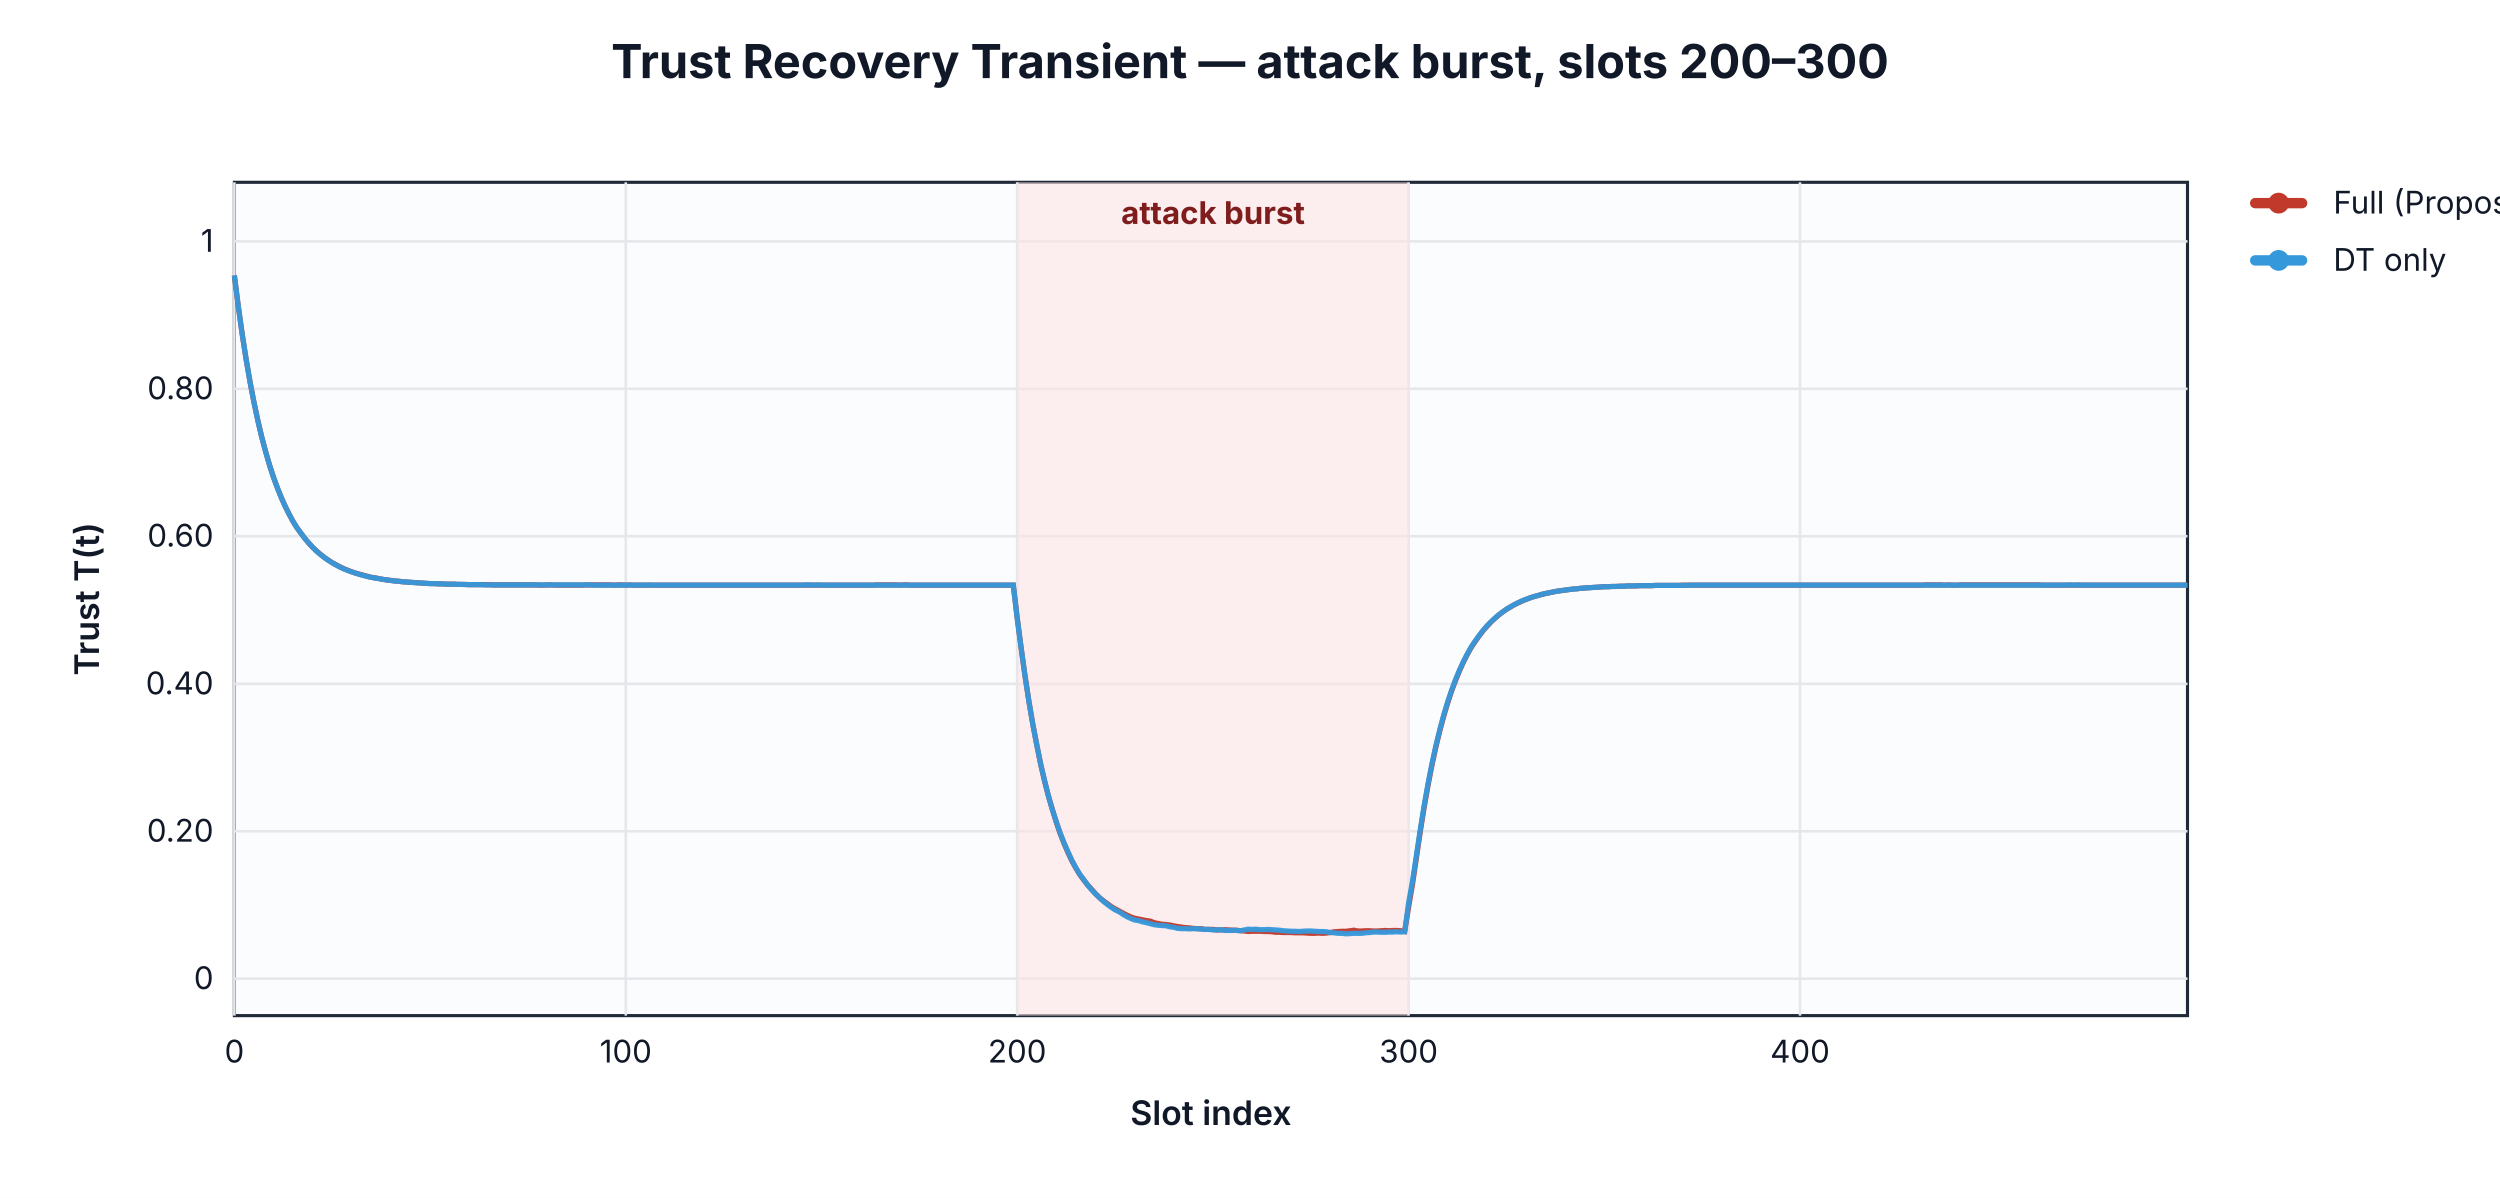
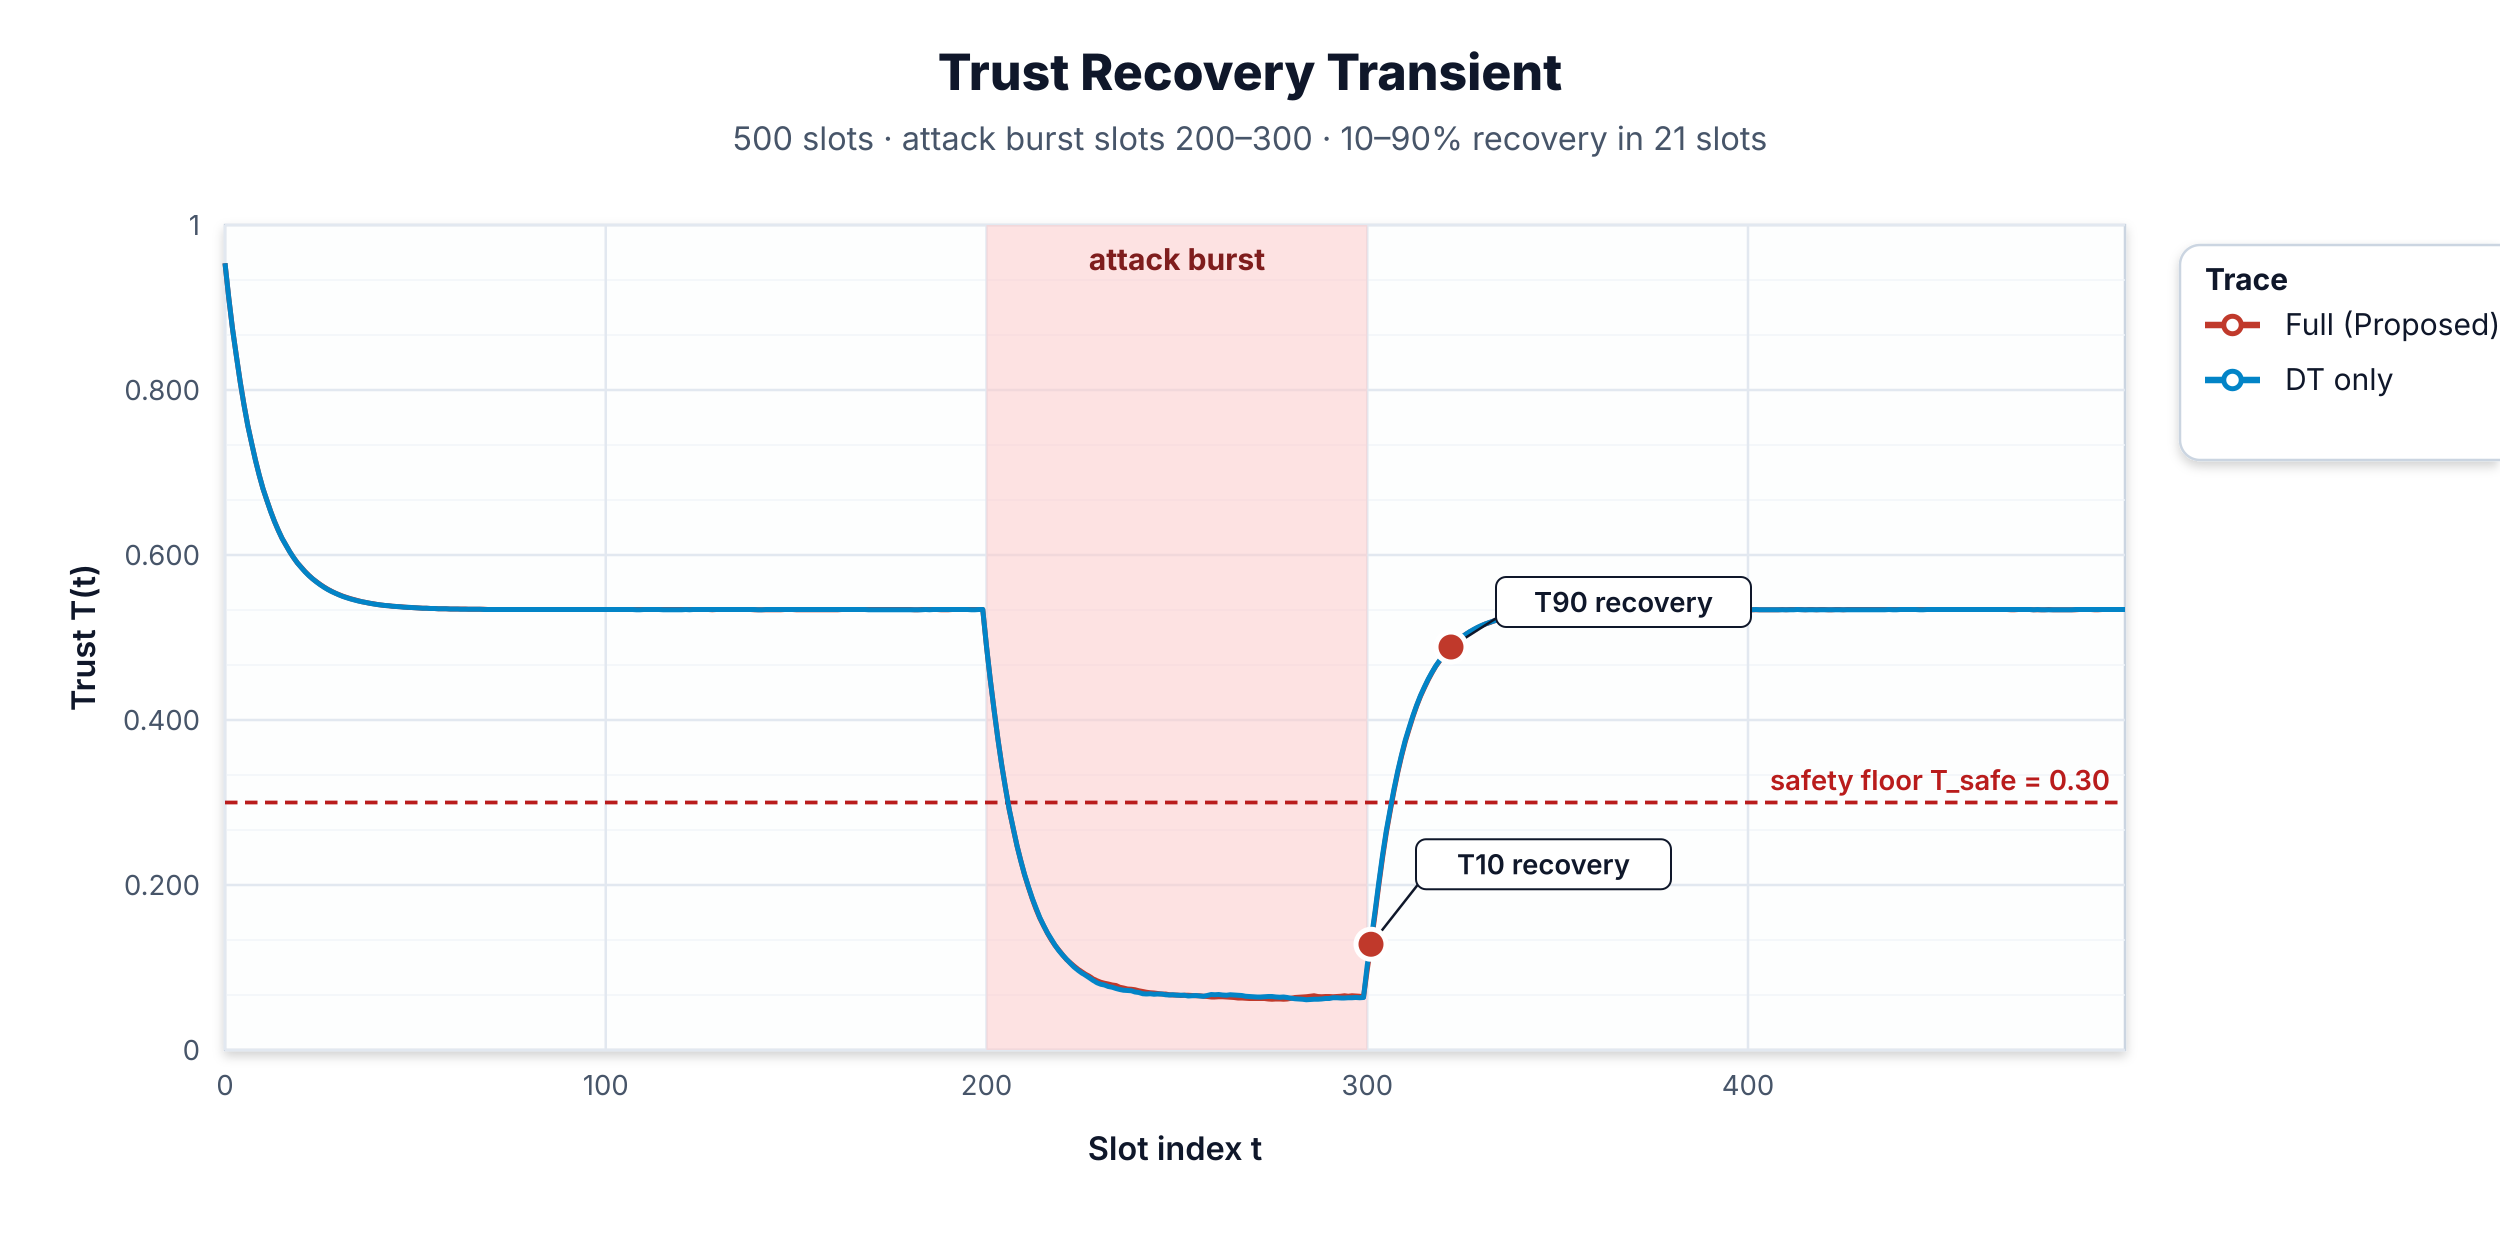
- <svg xmlns="http://www.w3.org/2000/svg" viewBox="0 0 960 460" width="960" height="460" font-family="'Inter','Segoe UI','Helvetica Neue',Arial,sans-serif" font-size="14" role="img" aria-label="Trust Recovery Transient  —  attack burst, slots 200–300">
+ <svg xmlns="http://www.w3.org/2000/svg" viewBox="0 0 1000 500" width="1000" height="500" font-family="'Inter','Segoe UI','Helvetica Neue',Arial,sans-serif" role="img" aria-label="Trust Recovery Transient">
+   <defs>
+     <filter id="panelShadow" x="-5%" y="-5%" width="110%" height="115%">
+       <feGaussianBlur in="SourceAlpha" stdDeviation="2.2" />
+       <feOffset dx="0" dy="2" />
+       <feComponentTransfer>
+         <feFuncA type="linear" slope="0.18" />
+       </feComponentTransfer>
+       <feMerge>
+         <feMergeNode />
+         <feMergeNode in="SourceGraphic" />
+       </feMerge>
+     </filter>
+     <filter id="pointShadow" x="-50%" y="-50%" width="200%" height="200%">
+       <feGaussianBlur in="SourceAlpha" stdDeviation="1.4" />
+       <feOffset dx="0" dy="1" />
+       <feComponentTransfer>
+         <feFuncA type="linear" slope="0.35" />
+       </feComponentTransfer>
+       <feMerge>
+         <feMergeNode />
+         <feMergeNode in="SourceGraphic" />
+       </feMerge>
+     </filter>
+     <marker id="mArrow" viewBox="0 0 10 10" refX="9" refY="5" markerWidth="8" markerHeight="8" orient="auto-start-reverse">
+       <path d="M0,0 L10,5 L0,10 z" fill="#0f172a" />
+     </marker>
+   </defs>
  <rect width="100%" height="100%" fill="#ffffff" />
-   <text x="480.0" y="30" text-anchor="middle" font-size="18" font-weight="700" fill="#111827">Trust Recovery Transient  —  attack burst, slots 200–300</text>
-   <rect x="90" y="70" width="750" height="320" fill="#fbfcfe" stroke="#1f2937" stroke-width="1.2" />
-   <line x1="90" y1="375.8" x2="840" y2="375.8" stroke="#e5e7eb" stroke-width="1" />
-   <text x="82" y="379.8" text-anchor="end" fill="#111827" font-size="12">0</text>
-   <line x1="90" y1="319.2" x2="840" y2="319.2" stroke="#e5e7eb" stroke-width="1" />
-   <text x="82" y="323.2" text-anchor="end" fill="#111827" font-size="12">0.20</text>
-   <line x1="90" y1="262.6" x2="840" y2="262.6" stroke="#e5e7eb" stroke-width="1" />
-   <text x="82" y="266.6" text-anchor="end" fill="#111827" font-size="12">0.40</text>
-   <line x1="90" y1="205.9" x2="840" y2="205.9" stroke="#e5e7eb" stroke-width="1" />
-   <text x="82" y="209.9" text-anchor="end" fill="#111827" font-size="12">0.60</text>
-   <line x1="90" y1="149.3" x2="840" y2="149.3" stroke="#e5e7eb" stroke-width="1" />
-   <text x="82" y="153.3" text-anchor="end" fill="#111827" font-size="12">0.80</text>
-   <line x1="90" y1="92.7" x2="840" y2="92.7" stroke="#e5e7eb" stroke-width="1" />
-   <text x="82" y="96.7" text-anchor="end" fill="#111827" font-size="12">1</text>
-   <line x1="90.0" y1="70" x2="90.0" y2="390" stroke="#e5e7eb" stroke-width="1" />
-   <text x="90.0" y="408" text-anchor="middle" fill="#111827" font-size="12">0</text>
-   <line x1="240.3" y1="70" x2="240.3" y2="390" stroke="#e5e7eb" stroke-width="1" />
-   <text x="240.3" y="408" text-anchor="middle" fill="#111827" font-size="12">100</text>
-   <line x1="390.6" y1="70" x2="390.6" y2="390" stroke="#e5e7eb" stroke-width="1" />
-   <text x="390.6" y="408" text-anchor="middle" fill="#111827" font-size="12">200</text>
-   <line x1="540.9" y1="70" x2="540.9" y2="390" stroke="#e5e7eb" stroke-width="1" />
-   <text x="540.9" y="408" text-anchor="middle" fill="#111827" font-size="12">300</text>
-   <line x1="691.2" y1="70" x2="691.2" y2="390" stroke="#e5e7eb" stroke-width="1" />
-   <text x="691.2" y="408" text-anchor="middle" fill="#111827" font-size="12">400</text>
-   <text x="465.0" y="432" text-anchor="middle" fill="#111827" font-size="13" font-weight="600">Slot index</text>
-   <text transform="translate(38,230.0) rotate(-90)" text-anchor="middle" fill="#111827" font-size="13" font-weight="600">Trust  T(t)</text>
-   <rect x="390.6" y="70" width="150.3" height="320" fill="#fde2e4" opacity="0.6" />
-   <text x="465.8" y="86" text-anchor="middle" fill="#7f1d1d" font-size="12" font-weight="700">attack burst</text>
-   <polyline points="90.0,105.8 91.5,117.6 93.0,128.3 94.5,137.9 96.0,146.6 97.5,154.4 99.0,161.4 100.5,167.8 102.0,173.4 103.5,178.6 105.0,183.2 106.5,187.3 108.0,191.0 109.5,194.4 111.0,197.4 112.5,200.2 114.0,202.6 115.6,204.8 117.1,206.8 118.6,208.6 120.1,210.2 121.6,211.6 123.1,212.9 124.6,214.1 126.1,215.1 127.6,216.1 129.1,216.9 130.6,217.7 132.1,218.4 133.6,219.0 135.1,219.6 136.6,220.1 138.1,220.5 139.6,220.9 141.1,221.3 142.6,221.7 144.1,221.9 145.6,222.2 147.1,222.5 148.6,222.7 150.1,222.9 151.6,223.1 153.1,223.2 154.6,223.4 156.1,223.5 157.6,223.6 159.1,223.7 160.6,223.8 162.1,223.9 163.6,224.0 165.2,224.1 166.7,224.1 168.2,224.2 169.7,224.2 171.2,224.3 172.7,224.3 174.2,224.3 175.7,224.4 177.2,224.4 178.7,224.4 180.2,224.5 181.7,224.5 183.2,224.5 184.7,224.5 186.2,224.5 187.7,224.5 189.2,224.6 190.7,224.6 192.2,224.6 193.7,224.6 195.2,224.6 196.7,224.6 198.2,224.6 199.7,224.6 201.2,224.6 202.7,224.6 204.2,224.6 205.7,224.6 207.2,224.7 208.7,224.7 210.2,224.6 211.7,224.6 213.2,224.7 214.7,224.7 216.3,224.7 217.8,224.7 219.3,224.7 220.8,224.7 222.3,224.7 223.8,224.7 225.3,224.6 226.8,224.6 228.3,224.6 229.8,224.6 231.3,224.6 232.8,224.6 234.3,224.6 235.8,224.7 237.3,224.6 238.8,224.6 240.3,224.7 241.8,224.6 243.3,224.7 244.8,224.7 246.3,224.7 247.8,224.7 249.3,224.7 250.8,224.7 252.3,224.7 253.8,224.7 255.3,224.7 256.8,224.7 258.3,224.7 259.8,224.7 261.3,224.7 262.8,224.7 264.3,224.7 265.9,224.7 267.4,224.7 268.9,224.7 270.4,224.7 271.9,224.7 273.4,224.7 274.9,224.7 276.4,224.7 277.9,224.7 279.4,224.7 280.9,224.7 282.4,224.7 283.9,224.7 285.4,224.7 286.9,224.7 288.4,224.7 289.9,224.7 291.4,224.7 292.9,224.7 294.4,224.7 295.9,224.7 297.4,224.7 298.9,224.7 300.4,224.7 301.9,224.7 303.4,224.7 304.9,224.7 306.4,224.7 307.9,224.7 309.4,224.7 310.9,224.7 312.4,224.7 313.9,224.7 315.5,224.7 317.0,224.7 318.5,224.7 320.0,224.7 321.5,224.7 323.0,224.7 324.5,224.7 326.0,224.7 327.5,224.7 329.0,224.7 330.5,224.7 332.0,224.7 333.5,224.7 335.0,224.7 336.5,224.6 338.0,224.6 339.5,224.6 341.0,224.6 342.5,224.6 344.0,224.6 345.5,224.7 347.0,224.6 348.5,224.6 350.0,224.7 351.5,224.7 353.0,224.7 354.5,224.7 356.0,224.7 357.5,224.7 359.0,224.7 360.5,224.7 362.0,224.7 363.5,224.7 365.1,224.7 366.6,224.7 368.1,224.7 369.6,224.7 371.1,224.7 372.6,224.7 374.1,224.7 375.6,224.7 377.1,224.7 378.6,224.7 380.1,224.7 381.6,224.7 383.1,224.7 384.6,224.7 386.1,224.7 387.6,224.7 389.1,224.7 390.6,237.3 392.1,248.7 393.6,259.5 395.1,269.3 396.6,278.1 398.1,285.9 399.6,293.4 401.1,299.9 402.6,305.7 404.1,310.8 405.6,315.7 407.1,320.1 408.6,323.9 410.1,327.4 411.6,330.6 413.1,333.3 414.6,335.8 416.2,338.0 417.7,339.9 419.2,341.5 420.7,343.2 422.2,344.7 423.7,345.9 425.2,347.0 426.7,348.1 428.2,349.0 429.7,349.8 431.2,350.6 432.7,351.4 434.2,352.1 435.7,352.6 437.2,352.9 438.7,353.2 440.2,353.5 441.7,353.7 443.2,354.3 444.7,354.6 446.2,354.9 447.7,355.0 449.2,355.2 450.7,355.5 452.2,355.8 453.7,356.0 455.2,356.2 456.7,356.3 458.2,356.5 459.7,356.6 461.2,356.6 462.7,356.9 464.2,356.9 465.8,356.9 467.3,357.1 468.8,357.1 470.3,357.0 471.8,357.1 473.3,357.2 474.8,357.2 476.3,357.4 477.8,357.5 479.3,357.7 480.8,357.6 482.3,357.6 483.8,357.6 485.3,357.7 486.8,357.7 488.3,357.8 489.8,358.0 491.3,358.0 492.8,358.1 494.3,358.1 495.8,358.1 497.3,358.2 498.8,358.2 500.3,358.2 501.8,358.3 503.3,358.4 504.8,358.4 506.3,358.3 507.8,358.4 509.3,358.3 510.8,358.1 512.3,357.8 513.8,357.7 515.4,357.6 516.9,357.6 518.4,357.4 519.9,357.2 521.4,357.5 522.9,357.5 524.4,357.4 525.9,357.4 527.4,357.5 528.9,357.5 530.4,357.4 531.9,357.3 533.4,357.4 534.9,357.3 536.4,357.3 537.9,357.4 539.4,357.7 540.9,348.3 542.4,339.6 543.9,329.4 545.4,319.3 546.9,309.9 548.4,301.4 549.9,293.7 551.4,286.8 552.9,280.6 554.4,275.0 555.9,270.0 557.4,265.4 558.9,261.4 560.4,257.7 561.9,254.4 563.4,251.4 564.9,248.7 566.5,246.3 568.0,244.2 569.5,242.2 571.0,240.5 572.5,238.9 574.0,237.5 575.5,236.2 577.0,235.0 578.5,234.0 580.0,233.1 581.5,232.2 583.0,231.5 584.5,230.8 586.0,230.2 587.5,229.6 589.0,229.1 590.5,228.7 592.0,228.3 593.5,227.9 595.0,227.6 596.5,227.3 598.0,227.0 599.5,226.8 601.0,226.6 602.5,226.4 604.0,226.2 605.5,226.1 607.0,225.9 608.5,225.8 610.0,225.7 611.5,225.6 613.0,225.5 614.5,225.4 616.1,225.3 617.6,225.3 619.1,225.2 620.6,225.2 622.1,225.1 623.6,225.1 625.1,225.0 626.6,225.0 628.1,225.0 629.6,224.9 631.1,224.9 632.6,224.9 634.1,224.9 635.6,224.8 637.1,224.8 638.6,224.8 640.1,224.8 641.6,224.8 643.1,224.8 644.6,224.8 646.1,224.7 647.6,224.7 649.1,224.7 650.6,224.7 652.1,224.7 653.6,224.7 655.1,224.7 656.6,224.7 658.1,224.7 659.6,224.7 661.1,224.7 662.6,224.7 664.1,224.7 665.7,224.7 667.2,224.7 668.7,224.7 670.2,224.7 671.7,224.7 673.2,224.7 674.7,224.7 676.2,224.7 677.7,224.7 679.2,224.7 680.7,224.7 682.2,224.7 683.7,224.7 685.2,224.7 686.7,224.7 688.2,224.7 689.7,224.7 691.2,224.7 692.7,224.7 694.2,224.7 695.7,224.7 697.2,224.7 698.7,224.7 700.2,224.7 701.7,224.7 703.2,224.7 704.7,224.7 706.2,224.7 707.7,224.7 709.2,224.7 710.7,224.7 712.2,224.7 713.7,224.7 715.3,224.7 716.8,224.7 718.3,224.7 719.8,224.7 721.3,224.7 722.8,224.7 724.3,224.7 725.8,224.7 727.3,224.7 728.8,224.7 730.3,224.7 731.8,224.7 733.3,224.7 734.8,224.7 736.3,224.7 737.8,224.7 739.3,224.6 740.8,224.6 742.3,224.6 743.8,224.6 745.3,224.6 746.8,224.7 748.3,224.6 749.8,224.7 751.3,224.7 752.8,224.6 754.3,224.6 755.8,224.6 757.3,224.6 758.8,224.6 760.3,224.6 761.8,224.6 763.3,224.6 764.8,224.6 766.4,224.6 767.9,224.6 769.4,224.6 770.9,224.6 772.4,224.6 773.9,224.6 775.4,224.6 776.9,224.6 778.4,224.6 779.9,224.6 781.4,224.6 782.9,224.6 784.4,224.7 785.9,224.7 787.4,224.7 788.9,224.7 790.4,224.7 791.9,224.7 793.4,224.7 794.9,224.7 796.4,224.7 797.9,224.7 799.4,224.7 800.9,224.7 802.4,224.7 803.9,224.7 805.4,224.7 806.9,224.7 808.4,224.7 809.9,224.7 811.4,224.7 812.9,224.7 814.4,224.7 816.0,224.7 817.5,224.7 819.0,224.7 820.5,224.7 822.0,224.7 823.5,224.7 825.0,224.7 826.5,224.7 828.0,224.7 829.5,224.7 831.0,224.7 832.5,224.7 834.0,224.7 835.5,224.7 837.0,224.7 838.5,224.7 840.0,224.6" fill="none" stroke="#c0392b" stroke-width="2" opacity="0.95" />
-   <polyline points="90.0,105.8 91.5,117.6 93.0,128.3 94.5,137.9 96.0,146.6 97.5,154.4 99.0,161.5 100.5,167.8 102.0,173.5 103.5,178.6 105.0,183.2 106.5,187.3 108.0,191.1 109.5,194.4 111.0,197.4 112.5,200.2 114.0,202.6 115.6,204.8 117.1,206.8 118.6,208.6 120.1,210.2 121.6,211.7 123.1,213.0 124.6,214.1 126.1,215.2 127.6,216.1 129.1,217.0 130.6,217.8 132.1,218.5 133.6,219.1 135.1,219.6 136.6,220.1 138.1,220.6 139.6,221.0 141.1,221.4 142.6,221.7 144.1,222.0 145.6,222.2 147.1,222.5 148.6,222.7 150.1,222.9 151.6,223.1 153.1,223.2 154.6,223.4 156.1,223.5 157.6,223.6 159.1,223.7 160.6,223.8 162.1,223.9 163.6,224.0 165.2,224.1 166.7,224.1 168.2,224.2 169.7,224.2 171.2,224.3 172.7,224.3 174.2,224.3 175.7,224.4 177.2,224.4 178.7,224.5 180.2,224.5 181.7,224.5 183.2,224.5 184.7,224.5 186.2,224.6 187.7,224.6 189.2,224.6 190.7,224.6 192.2,224.6 193.7,224.6 195.2,224.6 196.7,224.6 198.2,224.6 199.7,224.6 201.2,224.6 202.7,224.6 204.2,224.6 205.7,224.6 207.2,224.6 208.7,224.6 210.2,224.6 211.7,224.6 213.2,224.6 214.7,224.6 216.3,224.6 217.8,224.6 219.3,224.6 220.8,224.6 222.3,224.6 223.8,224.6 225.3,224.6 226.8,224.6 228.3,224.7 229.8,224.7 231.3,224.7 232.8,224.7 234.3,224.7 235.8,224.7 237.3,224.7 238.8,224.7 240.3,224.7 241.8,224.7 243.3,224.7 244.8,224.7 246.3,224.7 247.8,224.7 249.3,224.6 250.8,224.7 252.3,224.7 253.8,224.7 255.3,224.7 256.8,224.7 258.3,224.7 259.8,224.7 261.3,224.7 262.8,224.7 264.3,224.7 265.9,224.7 267.4,224.7 268.9,224.7 270.4,224.7 271.9,224.7 273.4,224.7 274.9,224.7 276.4,224.7 277.9,224.7 279.4,224.7 280.9,224.7 282.4,224.7 283.9,224.7 285.4,224.7 286.9,224.7 288.4,224.7 289.9,224.7 291.4,224.7 292.9,224.7 294.4,224.7 295.9,224.7 297.4,224.7 298.9,224.7 300.4,224.7 301.9,224.7 303.4,224.7 304.9,224.7 306.4,224.7 307.9,224.7 309.4,224.6 310.9,224.6 312.4,224.7 313.9,224.6 315.5,224.7 317.0,224.7 318.5,224.7 320.0,224.7 321.5,224.7 323.0,224.7 324.5,224.7 326.0,224.7 327.5,224.7 329.0,224.7 330.5,224.7 332.0,224.7 333.5,224.7 335.0,224.7 336.5,224.7 338.0,224.7 339.5,224.7 341.0,224.7 342.5,224.7 344.0,224.7 345.5,224.7 347.0,224.7 348.5,224.7 350.0,224.7 351.5,224.7 353.0,224.7 354.5,224.7 356.0,224.7 357.5,224.7 359.0,224.7 360.5,224.7 362.0,224.7 363.5,224.7 365.1,224.7 366.6,224.7 368.1,224.7 369.6,224.7 371.1,224.7 372.6,224.7 374.1,224.7 375.6,224.7 377.1,224.7 378.6,224.7 380.1,224.7 381.6,224.7 383.1,224.7 384.6,224.7 386.1,224.7 387.6,224.7 389.1,224.7 390.6,237.3 392.1,248.7 393.6,259.6 395.1,269.4 396.6,278.2 398.1,286.0 399.6,293.3 401.1,299.7 402.6,305.7 404.1,310.9 405.6,315.5 407.1,319.9 408.6,323.7 410.1,327.1 411.6,330.4 413.1,333.2 414.6,335.7 416.2,337.8 417.7,339.9 419.2,341.7 420.7,343.3 422.2,344.7 423.7,346.1 425.2,347.3 426.7,348.4 428.2,349.4 429.7,350.1 431.2,351.1 432.7,352.0 434.2,352.7 435.7,353.3 437.2,353.5 438.7,354.0 440.2,354.3 441.7,354.7 443.2,355.1 444.7,355.3 446.2,355.4 447.7,355.5 449.2,355.9 450.7,356.1 452.2,356.5 453.7,356.6 455.2,356.6 456.7,356.7 458.2,356.6 459.7,356.6 461.2,356.8 462.7,356.9 464.2,356.9 465.8,357.1 467.3,357.1 468.8,357.0 470.3,357.3 471.8,357.3 473.3,357.2 474.8,357.3 476.3,357.4 477.8,357.1 479.3,356.8 480.8,356.9 482.3,356.8 483.8,357.0 485.3,357.0 486.8,356.9 488.3,357.0 489.8,357.1 491.3,357.2 492.8,357.4 494.3,357.5 495.8,357.6 497.3,357.6 498.8,357.7 500.3,357.6 501.8,357.5 503.3,357.5 504.8,357.6 506.3,357.7 507.8,357.7 509.3,357.8 510.8,358.1 512.3,358.2 513.8,358.4 515.4,358.4 516.9,358.6 518.4,358.5 519.9,358.4 521.4,358.4 522.9,358.4 524.4,358.2 525.9,358.1 527.4,357.9 528.9,357.9 530.4,358.0 531.9,358.0 533.4,357.9 534.9,357.9 536.4,357.8 537.9,357.9 539.4,357.8 540.9,346.7 542.4,338.3 543.9,328.4 545.4,318.4 546.9,309.1 548.4,300.7 549.9,293.1 551.4,286.2 552.9,280.1 554.4,274.5 555.9,269.5 557.4,265.1 558.9,261.0 560.4,257.4 561.9,254.1 563.4,251.2 564.9,248.5 566.5,246.1 568.0,244.0 569.5,242.1 571.0,240.3 572.5,238.8 574.0,237.4 575.5,236.1 577.0,235.0 578.5,233.9 580.0,233.0 581.5,232.2 583.0,231.4 584.5,230.7 586.0,230.1 587.5,229.6 589.0,229.1 590.5,228.7 592.0,228.2 593.5,227.9 595.0,227.6 596.5,227.3 598.0,227.0 599.5,226.8 601.0,226.6 602.5,226.4 604.0,226.2 605.5,226.1 607.0,225.9 608.5,225.8 610.0,225.7 611.5,225.6 613.0,225.5 614.5,225.4 616.1,225.3 617.6,225.3 619.1,225.2 620.6,225.2 622.1,225.1 623.6,225.1 625.1,225.0 626.6,225.0 628.1,225.0 629.6,224.9 631.1,224.9 632.6,224.9 634.1,224.9 635.6,224.8 637.1,224.8 638.6,224.8 640.1,224.8 641.6,224.8 643.1,224.8 644.6,224.8 646.1,224.8 647.6,224.8 649.1,224.7 650.6,224.7 652.1,224.7 653.6,224.7 655.1,224.7 656.6,224.7 658.1,224.7 659.6,224.7 661.1,224.7 662.6,224.7 664.1,224.7 665.7,224.7 667.2,224.7 668.7,224.7 670.2,224.7 671.7,224.7 673.2,224.7 674.7,224.7 676.2,224.7 677.7,224.7 679.2,224.7 680.7,224.7 682.2,224.7 683.7,224.7 685.2,224.7 686.7,224.7 688.2,224.7 689.7,224.7 691.2,224.7 692.7,224.7 694.2,224.7 695.7,224.7 697.2,224.7 698.7,224.7 700.2,224.7 701.7,224.7 703.2,224.7 704.7,224.7 706.2,224.7 707.7,224.7 709.2,224.7 710.7,224.7 712.2,224.7 713.7,224.7 715.3,224.7 716.8,224.7 718.3,224.7 719.8,224.7 721.3,224.7 722.8,224.7 724.3,224.7 725.8,224.7 727.3,224.7 728.8,224.7 730.3,224.7 731.8,224.7 733.3,224.7 734.8,224.7 736.3,224.7 737.8,224.7 739.3,224.7 740.8,224.7 742.3,224.7 743.8,224.7 745.3,224.7 746.8,224.7 748.3,224.7 749.8,224.7 751.3,224.7 752.8,224.7 754.3,224.7 755.8,224.7 757.3,224.7 758.8,224.7 760.3,224.7 761.8,224.7 763.3,224.7 764.8,224.7 766.4,224.7 767.9,224.7 769.4,224.7 770.9,224.7 772.4,224.7 773.9,224.7 775.4,224.7 776.9,224.7 778.4,224.7 779.9,224.7 781.4,224.7 782.9,224.7 784.4,224.7 785.9,224.7 787.4,224.7 788.9,224.7 790.4,224.7 791.9,224.7 793.4,224.7 794.9,224.6 796.4,224.7 797.9,224.6 799.4,224.7 800.9,224.7 802.4,224.7 803.9,224.7 805.4,224.7 806.9,224.7 808.4,224.7 809.9,224.7 811.4,224.7 812.9,224.7 814.4,224.7 816.0,224.7 817.5,224.7 819.0,224.7 820.5,224.7 822.0,224.7 823.5,224.7 825.0,224.7 826.5,224.7 828.0,224.7 829.5,224.7 831.0,224.7 832.5,224.7 834.0,224.7 835.5,224.7 837.0,224.7 838.5,224.7 840.0,224.7" fill="none" stroke="#3498db" stroke-width="2" opacity="0.95" />
-   <rect x="864" y="76" width="22" height="4" fill="#c0392b" rx="2" />
-   <circle cx="875" cy="78" r="4" fill="#c0392b" />
-   <text x="896" y="82" fill="#111827" font-size="12">Full (Proposed)</text>
-   <rect x="864" y="98" width="22" height="4" fill="#3498db" rx="2" />
-   <circle cx="875" cy="100" r="4" fill="#3498db" />
-   <text x="896" y="104" fill="#111827" font-size="12">DT only</text>
+   <text x="500.0" y="36" text-anchor="middle" font-size="20" font-weight="800" fill="#0f172a">Trust Recovery Transient</text>
+   <text x="500.0" y="60" text-anchor="middle" font-size="13" fill="#475569">500 slots  ·  attack burst slots 200–300  ·  10–90% recovery in 21 slots</text>
+   <g filter="url(#panelShadow)">
+     <rect x="90" y="90" width="760" height="330" fill="#fdfefe" stroke="#cbd5e1" stroke-width="1" />
+   </g>
+   <line x1="90" y1="398.0" x2="850" y2="398.0" stroke="#f1f5f9" stroke-width="0.6" />
+   <line x1="90" y1="376.0" x2="850" y2="376.0" stroke="#f1f5f9" stroke-width="0.6" />
+   <line x1="90" y1="332.0" x2="850" y2="332.0" stroke="#f1f5f9" stroke-width="0.6" />
+   <line x1="90" y1="310.0" x2="850" y2="310.0" stroke="#f1f5f9" stroke-width="0.6" />
+   <line x1="90" y1="266.0" x2="850" y2="266.0" stroke="#f1f5f9" stroke-width="0.6" />
+   <line x1="90" y1="244.0" x2="850" y2="244.0" stroke="#f1f5f9" stroke-width="0.6" />
+   <line x1="90" y1="200.0" x2="850" y2="200.0" stroke="#f1f5f9" stroke-width="0.6" />
+   <line x1="90" y1="178.0" x2="850" y2="178.0" stroke="#f1f5f9" stroke-width="0.6" />
+   <line x1="90" y1="134.0" x2="850" y2="134.0" stroke="#f1f5f9" stroke-width="0.6" />
+   <line x1="90" y1="112.0" x2="850" y2="112.0" stroke="#f1f5f9" stroke-width="0.6" />
+   <line x1="90" y1="420.0" x2="850" y2="420.0" stroke="#e2e8f0" stroke-width="1" />
+   <text x="80" y="424.0" text-anchor="end" fill="#475569" font-size="11">0</text>
+   <line x1="90" y1="354.0" x2="850" y2="354.0" stroke="#e2e8f0" stroke-width="1" />
+   <text x="80" y="358.0" text-anchor="end" fill="#475569" font-size="11">0.200</text>
+   <line x1="90" y1="288.0" x2="850" y2="288.0" stroke="#e2e8f0" stroke-width="1" />
+   <text x="80" y="292.0" text-anchor="end" fill="#475569" font-size="11">0.400</text>
+   <line x1="90" y1="222.0" x2="850" y2="222.0" stroke="#e2e8f0" stroke-width="1" />
+   <text x="80" y="226.0" text-anchor="end" fill="#475569" font-size="11">0.600</text>
+   <line x1="90" y1="156.0" x2="850" y2="156.0" stroke="#e2e8f0" stroke-width="1" />
+   <text x="80" y="160.0" text-anchor="end" fill="#475569" font-size="11">0.800</text>
+   <line x1="90" y1="90.0" x2="850" y2="90.0" stroke="#e2e8f0" stroke-width="1" />
+   <text x="80" y="94.0" text-anchor="end" fill="#475569" font-size="11">1</text>
+   <line x1="90.0" y1="90" x2="90.0" y2="420" stroke="#e2e8f0" stroke-width="1" />
+   <text x="90.0" y="438" text-anchor="middle" fill="#475569" font-size="11">0</text>
+   <line x1="242.3" y1="90" x2="242.3" y2="420" stroke="#e2e8f0" stroke-width="1" />
+   <text x="242.3" y="438" text-anchor="middle" fill="#475569" font-size="11">100</text>
+   <line x1="394.6" y1="90" x2="394.6" y2="420" stroke="#e2e8f0" stroke-width="1" />
+   <text x="394.6" y="438" text-anchor="middle" fill="#475569" font-size="11">200</text>
+   <line x1="546.9" y1="90" x2="546.9" y2="420" stroke="#e2e8f0" stroke-width="1" />
+   <text x="546.9" y="438" text-anchor="middle" fill="#475569" font-size="11">300</text>
+   <line x1="699.2" y1="90" x2="699.2" y2="420" stroke="#e2e8f0" stroke-width="1" />
+   <text x="699.2" y="438" text-anchor="middle" fill="#475569" font-size="11">400</text>
+   <text x="470.0" y="464" text-anchor="middle" fill="#0f172a" font-size="13" font-weight="600">Slot index  t</text>
+   <text transform="translate(38,255.0) rotate(-90)" text-anchor="middle" fill="#0f172a" font-size="13" font-weight="600">Trust  T(t)</text>
+   <rect x="394.6" y="90" width="152.3" height="330" fill="#fecaca" opacity="0.55" />
+   <text x="470.8" y="108" text-anchor="middle" fill="#7f1d1d" font-size="12" font-weight="700">attack burst</text>
+   <line x1="90" y1="321.0" x2="850" y2="321.0" stroke="#b91c1c" stroke-width="1.5" stroke-dasharray="5 3" />
+   <text x="844" y="316.0" text-anchor="end" fill="#b91c1c" font-size="11" font-weight="600">safety floor  T_safe = 0.30</text>
+   <polyline points="90.0,105.3 91.5,119.1 93.0,131.5 94.6,142.7 96.1,152.9 97.6,161.9 99.1,170.1 100.7,177.5 102.2,184.1 103.7,190.1 105.2,195.5 106.8,200.3 108.3,204.6 109.8,208.6 111.3,212.1 112.8,215.3 114.4,218.1 115.9,220.7 117.4,223.0 118.9,225.1 120.5,226.9 122.0,228.6 123.5,230.1 125.0,231.5 126.6,232.7 128.1,233.8 129.6,234.8 131.1,235.7 132.6,236.5 134.2,237.3 135.7,237.9 137.2,238.5 138.7,239.0 140.3,239.5 141.8,239.9 143.3,240.3 144.8,240.7 146.4,241.0 147.9,241.3 149.4,241.5 150.9,241.8 152.4,242.0 154.0,242.2 155.5,242.3 157.0,242.5 158.5,242.6 160.1,242.7 161.6,242.8 163.1,243.0 164.6,243.0 166.2,243.1 167.7,243.2 169.2,243.3 170.7,243.3 172.2,243.4 173.8,243.4 175.3,243.5 176.8,243.5 178.3,243.5 179.9,243.6 181.4,243.6 182.9,243.6 184.4,243.6 186.0,243.6 187.5,243.7 189.0,243.7 190.5,243.7 192.0,243.7 193.6,243.7 195.1,243.8 196.6,243.8 198.1,243.8 199.7,243.8 201.2,243.8 202.7,243.8 204.2,243.8 205.8,243.8 207.3,243.8 208.8,243.8 210.3,243.8 211.8,243.8 213.4,243.8 214.9,243.8 216.4,243.8 217.9,243.8 219.5,243.8 221.0,243.8 222.5,243.8 224.0,243.8 225.6,243.8 227.1,243.8 228.6,243.8 230.1,243.8 231.6,243.8 233.2,243.8 234.7,243.8 236.2,243.8 237.7,243.8 239.3,243.8 240.8,243.8 242.3,243.8 243.8,243.8 245.4,243.8 246.9,243.8 248.4,243.8 249.9,243.8 251.4,243.8 253.0,243.8 254.5,243.8 256.0,243.8 257.5,243.8 259.1,243.8 260.6,243.8 262.1,243.8 263.6,243.8 265.2,243.8 266.7,243.8 268.2,243.8 269.7,243.8 271.2,243.8 272.8,243.8 274.3,243.8 275.8,243.8 277.3,243.8 278.9,243.8 280.4,243.8 281.9,243.8 283.4,243.8 284.9,243.9 286.5,243.8 288.0,243.8 289.5,243.8 291.0,243.8 292.6,243.8 294.1,243.8 295.6,243.8 297.1,243.8 298.7,243.8 300.2,243.8 301.7,243.9 303.2,243.9 304.7,243.9 306.3,243.9 307.8,243.9 309.3,243.9 310.8,243.9 312.4,243.9 313.9,243.8 315.4,243.8 316.9,243.8 318.5,243.9 320.0,243.9 321.5,243.9 323.0,243.9 324.5,243.9 326.1,243.9 327.6,243.9 329.1,243.9 330.6,243.9 332.2,243.9 333.7,243.9 335.2,243.9 336.7,243.8 338.3,243.8 339.8,243.8 341.3,243.8 342.8,243.8 344.3,243.8 345.9,243.8 347.4,243.8 348.9,243.8 350.4,243.8 352.0,243.8 353.5,243.8 355.0,243.8 356.5,243.8 358.1,243.8 359.6,243.8 361.1,243.8 362.6,243.8 364.1,243.8 365.7,243.9 367.2,243.9 368.7,243.8 370.2,243.8 371.8,243.8 373.3,243.8 374.8,243.8 376.3,243.9 377.9,243.9 379.4,243.9 380.9,243.8 382.4,243.8 383.9,243.8 385.5,243.8 387.0,243.8 388.5,243.8 390.0,243.8 391.6,243.8 393.1,243.8 394.6,258.5 396.1,271.8 397.7,284.4 399.2,295.8 400.7,306.0 402.2,315.2 403.7,323.9 405.3,331.5 406.8,338.3 408.3,344.2 409.8,349.9 411.4,355.0 412.9,359.5 414.4,363.6 415.9,367.2 417.5,370.4 419.0,373.3 420.5,375.9 422.0,378.1 423.5,380.0 425.1,382.0 426.6,383.8 428.1,385.1 429.6,386.4 431.2,387.7 432.7,388.7 434.2,389.7 435.7,390.5 437.3,391.6 438.8,392.3 440.3,392.9 441.8,393.3 443.3,393.6 444.9,394.0 446.4,394.2 447.9,394.9 449.4,395.2 451.0,395.6 452.5,395.7 454.0,395.9 455.5,396.3 457.1,396.6 458.6,396.9 460.1,397.1 461.6,397.2 463.1,397.4 464.7,397.6 466.2,397.6 467.7,397.9 469.2,398.0 470.8,398.0 472.3,398.2 473.8,398.1 475.3,398.1 476.9,398.2 478.4,398.3 479.9,398.3 481.4,398.5 482.9,398.6 484.5,398.8 486.0,398.8 487.5,398.7 489.0,398.7 490.6,398.8 492.1,398.9 493.6,399.0 495.1,399.2 496.7,399.2 498.2,399.3 499.7,399.4 501.2,399.4 502.7,399.4 504.3,399.4 505.8,399.4 507.3,399.6 508.8,399.7 510.4,399.6 511.9,399.6 513.4,399.7 514.9,399.6 516.5,399.3 518.0,399.0 519.5,398.9 521.0,398.8 522.5,398.7 524.1,398.5 525.6,398.3 527.1,398.6 528.6,398.7 530.2,398.6 531.7,398.6 533.2,398.7 534.7,398.6 536.3,398.5 537.8,398.3 539.3,398.5 540.8,398.3 542.3,398.4 543.9,398.5 545.4,398.8 546.9,387.9 548.4,377.7 550.0,365.9 551.5,354.2 553.0,343.2 554.5,333.3 556.1,324.3 557.6,316.3 559.1,309.0 560.6,302.5 562.1,296.7 563.7,291.4 565.2,286.6 566.7,282.3 568.2,278.5 569.8,275.0 571.3,271.9 572.8,269.1 574.3,266.5 575.9,264.3 577.4,262.2 578.9,260.4 580.4,258.8 581.9,257.3 583.5,255.9 585.0,254.7 586.5,253.6 588.0,252.7 589.6,251.8 591.1,251.0 592.6,250.3 594.1,249.6 595.7,249.1 597.2,248.5 598.7,248.1 600.2,247.6 601.7,247.2 603.3,246.9 604.8,246.6 606.3,246.3 607.8,246.1 609.4,245.8 610.9,245.6 612.4,245.5 613.9,245.3 615.5,245.1 617.0,245.0 618.5,244.9 620.0,244.8 621.5,244.7 623.1,244.6 624.6,244.6 626.1,244.5 627.6,244.4 629.2,244.4 630.7,244.3 632.2,244.3 633.7,244.2 635.3,244.2 636.8,244.2 638.3,244.1 639.8,244.1 641.3,244.1 642.9,244.0 644.4,244.0 645.9,244.0 647.4,244.0 649.0,244.0 650.5,244.0 652.0,243.9 653.5,243.9 655.1,243.9 656.6,243.9 658.1,243.9 659.6,243.9 661.1,243.9 662.7,243.9 664.2,243.9 665.7,243.9 667.2,243.9 668.8,243.9 670.3,243.8 671.8,243.9 673.3,243.9 674.8,243.9 676.4,243.9 677.9,243.9 679.4,243.9 680.9,243.9 682.5,243.9 684.0,243.8 685.5,243.8 687.0,243.9 688.6,243.9 690.1,243.9 691.6,243.9 693.1,243.9 694.6,243.9 696.2,243.9 697.7,243.9 699.2,243.9 700.7,243.9 702.3,243.9 703.8,243.9 705.3,243.9 706.8,243.9 708.4,243.9 709.9,243.9 711.4,243.9 712.9,243.8 714.4,243.9 716.0,243.8 717.5,243.8 719.0,243.8 720.5,243.8 722.1,243.9 723.6,243.8 725.1,243.8 726.6,243.9 728.2,243.8 729.7,243.8 731.2,243.9 732.7,243.9 734.2,243.8 735.8,243.8 737.3,243.9 738.8,243.8 740.3,243.8 741.9,243.8 743.4,243.8 744.9,243.8 746.4,243.8 748.0,243.8 749.5,243.8 751.0,243.8 752.5,243.8 754.0,243.8 755.6,243.8 757.1,243.8 758.6,243.8 760.1,243.8 761.7,243.8 763.2,243.8 764.7,243.8 766.2,243.8 767.8,243.8 769.3,243.8 770.8,243.8 772.3,243.8 773.8,243.8 775.4,243.8 776.9,243.8 778.4,243.8 779.9,243.8 781.5,243.8 783.0,243.8 784.5,243.8 786.0,243.8 787.6,243.8 789.1,243.8 790.6,243.8 792.1,243.8 793.6,243.8 795.2,243.8 796.7,243.8 798.2,243.8 799.7,243.8 801.3,243.8 802.8,243.8 804.3,243.9 805.8,243.9 807.4,243.8 808.9,243.8 810.4,243.8 811.9,243.8 813.4,243.9 815.0,243.9 816.5,243.9 818.0,243.9 819.5,243.8 821.1,243.9 822.6,243.9 824.1,243.9 825.6,243.9 827.2,243.9 828.7,243.9 830.2,243.9 831.7,243.8 833.2,243.8 834.8,243.8 836.3,243.8 837.8,243.9 839.3,243.9 840.9,243.8 842.4,243.8 843.9,243.8 845.4,243.8 847.0,243.8 848.5,243.8 850.0,243.8" fill="none" stroke="#c0392b" stroke-width="2.0" stroke-linejoin="round" />
+   <polyline points="90.0,105.3 91.5,119.1 93.0,131.5 94.6,142.8 96.1,152.9 97.6,162.0 99.1,170.2 100.7,177.5 102.2,184.2 103.7,190.1 105.2,195.5 106.8,200.3 108.3,204.7 109.8,208.6 111.3,212.1 112.8,215.3 114.4,218.1 115.9,220.7 117.4,223.0 118.9,225.1 120.5,227.0 122.0,228.7 123.5,230.2 125.0,231.5 126.6,232.8 128.1,233.9 129.6,234.9 131.1,235.8 132.6,236.6 134.2,237.3 135.7,238.0 137.2,238.6 138.7,239.1 140.3,239.6 141.8,240.0 143.3,240.4 144.8,240.7 146.4,241.0 147.9,241.3 149.4,241.6 150.9,241.8 152.4,242.0 154.0,242.2 155.5,242.3 157.0,242.5 158.5,242.6 160.1,242.7 161.6,242.9 163.1,242.9 164.6,243.0 166.2,243.1 167.7,243.2 169.2,243.3 170.7,243.3 172.2,243.4 173.8,243.4 175.3,243.5 176.8,243.5 178.3,243.5 179.9,243.6 181.4,243.6 182.9,243.6 184.4,243.7 186.0,243.7 187.5,243.7 189.0,243.7 190.5,243.7 192.0,243.7 193.6,243.8 195.1,243.8 196.6,243.8 198.1,243.8 199.7,243.8 201.2,243.8 202.7,243.8 204.2,243.8 205.8,243.8 207.3,243.8 208.8,243.8 210.3,243.8 211.8,243.8 213.4,243.8 214.9,243.8 216.4,243.8 217.9,243.8 219.5,243.8 221.0,243.8 222.5,243.8 224.0,243.8 225.6,243.8 227.1,243.8 228.6,243.8 230.1,243.8 231.6,243.8 233.2,243.8 234.7,243.8 236.2,243.8 237.7,243.8 239.3,243.8 240.8,243.8 242.3,243.8 243.8,243.8 245.4,243.8 246.9,243.8 248.4,243.8 249.9,243.8 251.4,243.8 253.0,243.8 254.5,243.9 256.0,243.9 257.5,243.8 259.1,243.8 260.6,243.8 262.1,243.8 263.6,243.8 265.2,243.9 266.7,243.9 268.2,243.9 269.7,243.9 271.2,243.9 272.8,243.9 274.3,243.8 275.8,243.9 277.3,243.8 278.9,243.8 280.4,243.8 281.9,243.8 283.4,243.8 284.9,243.8 286.5,243.8 288.0,243.8 289.5,243.8 291.0,243.8 292.6,243.8 294.1,243.8 295.6,243.8 297.1,243.8 298.7,243.8 300.2,243.8 301.7,243.8 303.2,243.9 304.7,243.9 306.3,243.8 307.8,243.8 309.3,243.8 310.8,243.8 312.4,243.8 313.9,243.8 315.4,243.8 316.9,243.8 318.5,243.8 320.0,243.8 321.5,243.8 323.0,243.8 324.5,243.8 326.1,243.8 327.6,243.8 329.1,243.8 330.6,243.8 332.2,243.8 333.7,243.8 335.2,243.8 336.7,243.8 338.3,243.8 339.8,243.8 341.3,243.8 342.8,243.8 344.3,243.8 345.9,243.8 347.4,243.9 348.9,243.9 350.4,243.9 352.0,243.9 353.5,243.9 355.0,243.9 356.5,243.9 358.1,243.9 359.6,243.9 361.1,243.9 362.6,243.9 364.1,243.9 365.7,243.9 367.2,243.9 368.7,243.9 370.2,243.8 371.8,243.9 373.3,243.8 374.8,243.8 376.3,243.8 377.9,243.8 379.4,243.8 380.9,243.8 382.4,243.8 383.9,243.8 385.5,243.8 387.0,243.8 388.5,243.9 390.0,243.9 391.6,243.8 393.1,243.8 394.6,258.6 396.1,271.8 397.7,284.6 399.2,295.9 400.7,306.2 402.2,315.3 403.7,323.8 405.3,331.3 406.8,338.3 408.3,344.3 409.8,349.7 411.4,354.8 412.9,359.3 414.4,363.2 415.9,367.0 417.5,370.3 419.0,373.2 420.5,375.6 422.0,378.1 423.5,380.2 425.1,382.1 426.6,383.7 428.1,385.3 429.6,386.8 431.2,388.1 432.7,389.2 434.2,390.1 435.7,391.1 437.3,392.2 438.8,393.1 440.3,393.7 441.8,394.0 443.3,394.6 444.9,394.9 446.4,395.4 447.9,395.8 449.4,396.1 451.0,396.2 452.5,396.3 454.0,396.8 455.5,397.0 457.1,397.5 458.6,397.6 460.1,397.5 461.6,397.7 463.1,397.6 464.7,397.6 466.2,397.9 467.7,398.0 469.2,397.9 470.8,398.1 472.3,398.1 473.8,398.1 475.3,398.4 476.9,398.3 478.4,398.2 479.9,398.4 481.4,398.5 482.9,398.2 484.5,397.8 486.0,397.9 487.5,397.8 489.0,398.0 490.6,398.1 492.1,397.9 493.6,398.0 495.1,398.1 496.7,398.2 498.2,398.5 499.7,398.6 501.2,398.7 502.7,398.8 504.3,398.8 505.8,398.7 507.3,398.6 508.8,398.6 510.4,398.8 511.9,398.9 513.4,398.8 514.9,399.0 516.5,399.3 518.0,399.5 519.5,399.6 521.0,399.7 522.5,399.9 524.1,399.8 525.6,399.7 527.1,399.7 528.6,399.6 530.2,399.4 531.7,399.4 533.2,399.1 534.7,399.1 536.3,399.2 537.8,399.2 539.3,399.1 540.8,399.1 542.3,399.0 543.9,399.1 545.4,399.0 546.9,386.1 548.4,376.3 550.0,364.7 551.5,353.1 553.0,342.2 554.5,332.4 556.1,323.6 557.6,315.6 559.1,308.4 560.6,302.0 562.1,296.1 563.7,290.9 565.2,286.2 566.7,282.0 568.2,278.2 569.8,274.7 571.3,271.6 572.8,268.9 574.3,266.4 575.9,264.1 577.4,262.1 578.9,260.3 580.4,258.7 581.9,257.2 583.5,255.8 585.0,254.6 586.5,253.6 588.0,252.6 589.6,251.7 591.1,250.9 592.6,250.2 594.1,249.6 595.7,249.0 597.2,248.5 598.7,248.0 600.2,247.6 601.7,247.2 603.3,246.9 604.8,246.6 606.3,246.3 607.8,246.1 609.4,245.8 610.9,245.6 612.4,245.5 613.9,245.3 615.5,245.2 617.0,245.0 618.5,244.9 620.0,244.8 621.5,244.7 623.1,244.6 624.6,244.5 626.1,244.5 627.6,244.4 629.2,244.4 630.7,244.3 632.2,244.2 633.7,244.2 635.3,244.2 636.8,244.1 638.3,244.1 639.8,244.1 641.3,244.1 642.9,244.0 644.4,244.0 645.9,244.0 647.4,244.0 649.0,244.0 650.5,244.0 652.0,244.0 653.5,243.9 655.1,243.9 656.6,243.9 658.1,243.9 659.6,243.9 661.1,243.9 662.7,243.9 664.2,243.9 665.7,243.9 667.2,243.9 668.8,243.9 670.3,243.9 671.8,243.9 673.3,243.9 674.8,243.9 676.4,243.9 677.9,243.9 679.4,243.9 680.9,243.9 682.5,243.8 684.0,243.8 685.5,243.8 687.0,243.8 688.6,243.8 690.1,243.8 691.6,243.8 693.1,243.8 694.6,243.8 696.2,243.9 697.7,243.8 699.2,243.8 700.7,243.9 702.3,243.8 703.8,243.9 705.3,243.9 706.8,243.9 708.4,243.9 709.9,243.9 711.4,243.9 712.9,243.9 714.4,243.9 716.0,243.9 717.5,243.9 719.0,243.8 720.5,243.9 722.1,243.9 723.6,243.9 725.1,243.9 726.6,243.9 728.2,243.9 729.7,243.9 731.2,243.9 732.7,243.9 734.2,243.9 735.8,243.9 737.3,243.9 738.8,243.9 740.3,243.9 741.9,243.9 743.4,243.9 744.9,243.9 746.4,243.9 748.0,243.9 749.5,243.9 751.0,243.9 752.5,243.9 754.0,243.9 755.6,243.8 757.1,243.9 758.6,243.9 760.1,243.8 761.7,243.8 763.2,243.8 764.7,243.8 766.2,243.8 767.8,243.9 769.3,243.9 770.8,243.8 772.3,243.8 773.8,243.8 775.4,243.8 776.9,243.8 778.4,243.8 779.9,243.8 781.5,243.8 783.0,243.8 784.5,243.8 786.0,243.8 787.6,243.8 789.1,243.8 790.6,243.8 792.1,243.8 793.6,243.8 795.2,243.8 796.7,243.8 798.2,243.8 799.7,243.8 801.3,243.8 802.8,243.8 804.3,243.8 805.8,243.8 807.4,243.8 808.9,243.8 810.4,243.8 811.9,243.8 813.4,243.9 815.0,243.8 816.5,243.9 818.0,243.9 819.5,243.9 821.1,243.9 822.6,243.9 824.1,243.9 825.6,243.9 827.2,243.9 828.7,243.9 830.2,243.8 831.7,243.8 833.2,243.8 834.8,243.8 836.3,243.8 837.8,243.8 839.3,243.8 840.9,243.8 842.4,243.8 843.9,243.8 845.4,243.8 847.0,243.8 848.5,243.8 850.0,243.8" fill="none" stroke="#0284c7" stroke-width="2.0" stroke-linejoin="round" />
+   <line x1="548.4" y1="377.7" x2="570.4" y2="349.7" stroke="#0f172a" stroke-width="1" />
+   <circle cx="548.4" cy="377.7" r="6" fill="#c0392b" stroke="#ffffff" stroke-width="2" />
+   <rect x="566.4" y="335.7" width="102.0" height="20" rx="4" fill="#ffffff" stroke="#0f172a" stroke-width="0.8" />
+   <text x="617.4" y="349.7" text-anchor="middle" fill="#0f172a" font-size="11" font-weight="600">T10 recovery</text>
+   <line x1="580.4" y1="258.8" x2="602.4" y2="244.8" stroke="#0f172a" stroke-width="1" />
+   <circle cx="580.4" cy="258.8" r="6" fill="#c0392b" stroke="#ffffff" stroke-width="2" />
+   <rect x="598.4" y="230.8" width="102.0" height="20" rx="4" fill="#ffffff" stroke="#0f172a" stroke-width="0.8" />
+   <text x="649.4" y="244.8" text-anchor="middle" fill="#0f172a" font-size="11" font-weight="600">T90 recovery</text>
+   <g filter="url(#panelShadow)">
+     <rect x="872" y="98" width="180" height="86" rx="8" fill="#ffffff" stroke="#cbd5e1" />
+   </g>
+   <text x="882" y="116" fill="#0f172a" font-size="12" font-weight="700">Trace</text>
+   <line x1="882" y1="130" x2="904" y2="130" stroke="#c0392b" stroke-width="2.6" />
+   <circle cx="893" cy="130" r="3.5" fill="#ffffff" stroke="#c0392b" stroke-width="2" />
+   <text x="914" y="134" fill="#0f172a" font-size="12">Full (Proposed)</text>
+   <line x1="882" y1="152" x2="904" y2="152" stroke="#0284c7" stroke-width="2.6" />
+   <circle cx="893" cy="152" r="3.5" fill="#ffffff" stroke="#0284c7" stroke-width="2" />
+   <text x="914" y="156" fill="#0f172a" font-size="12">DT only</text>
</svg>
